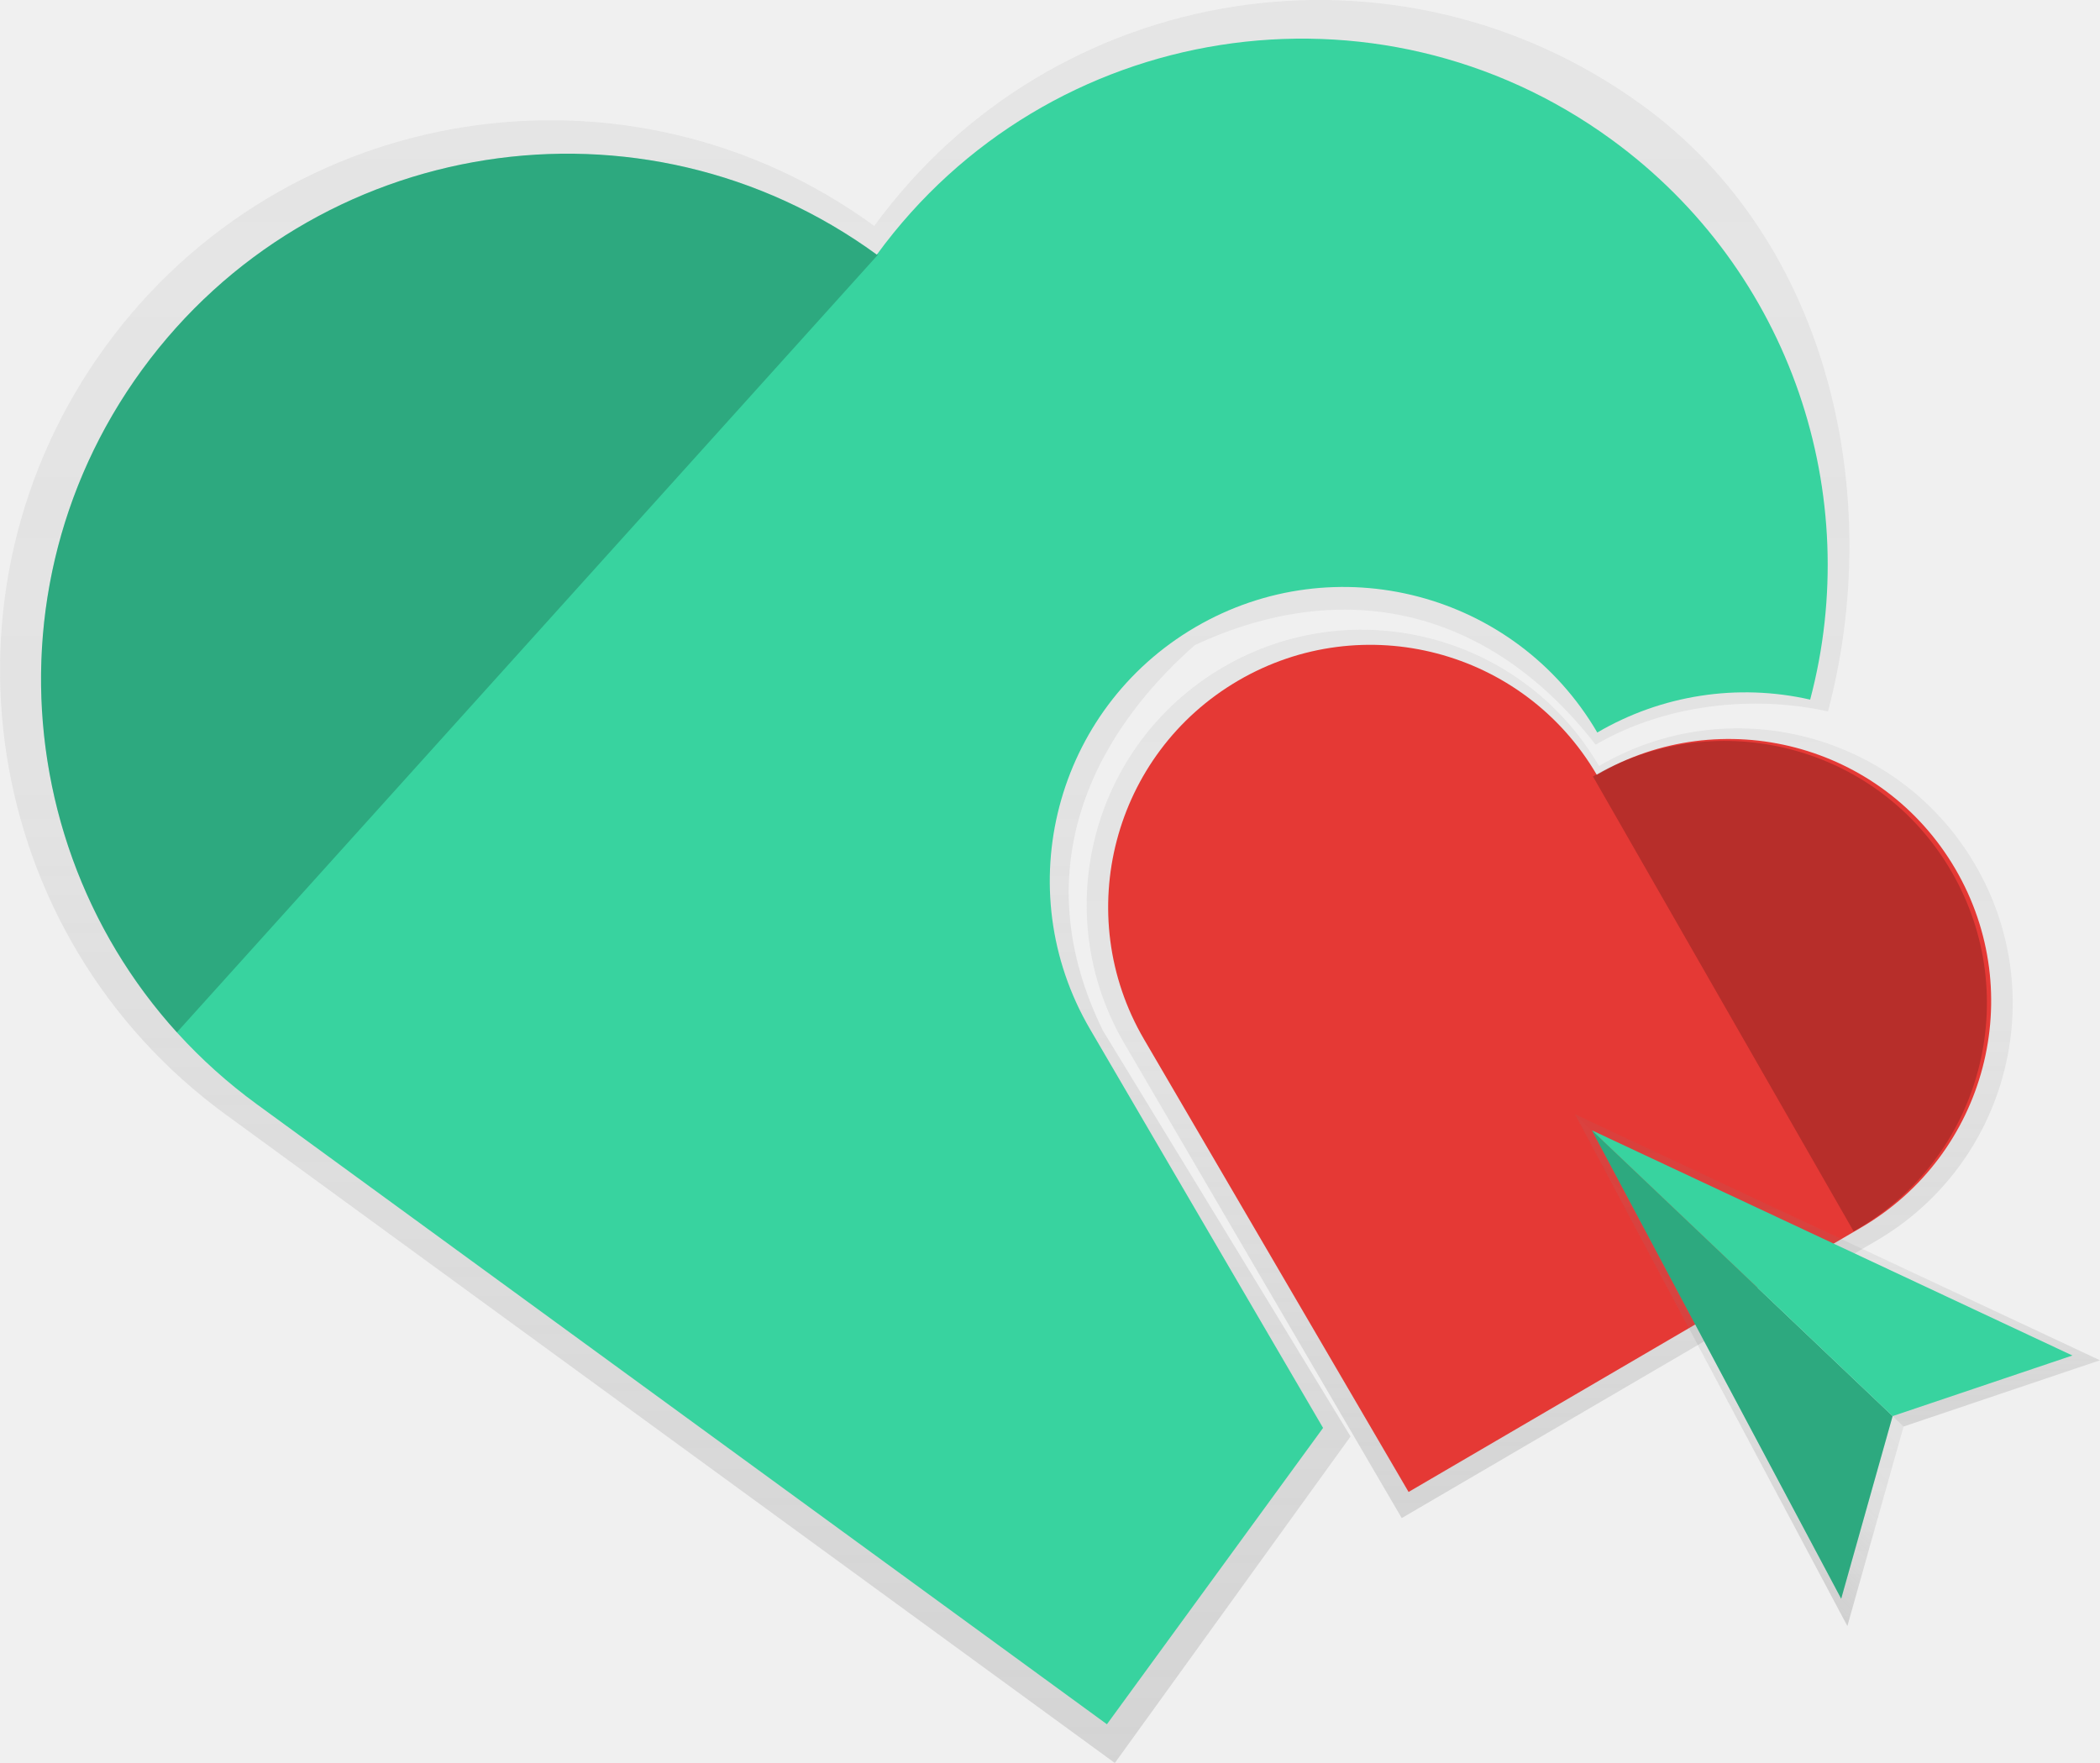
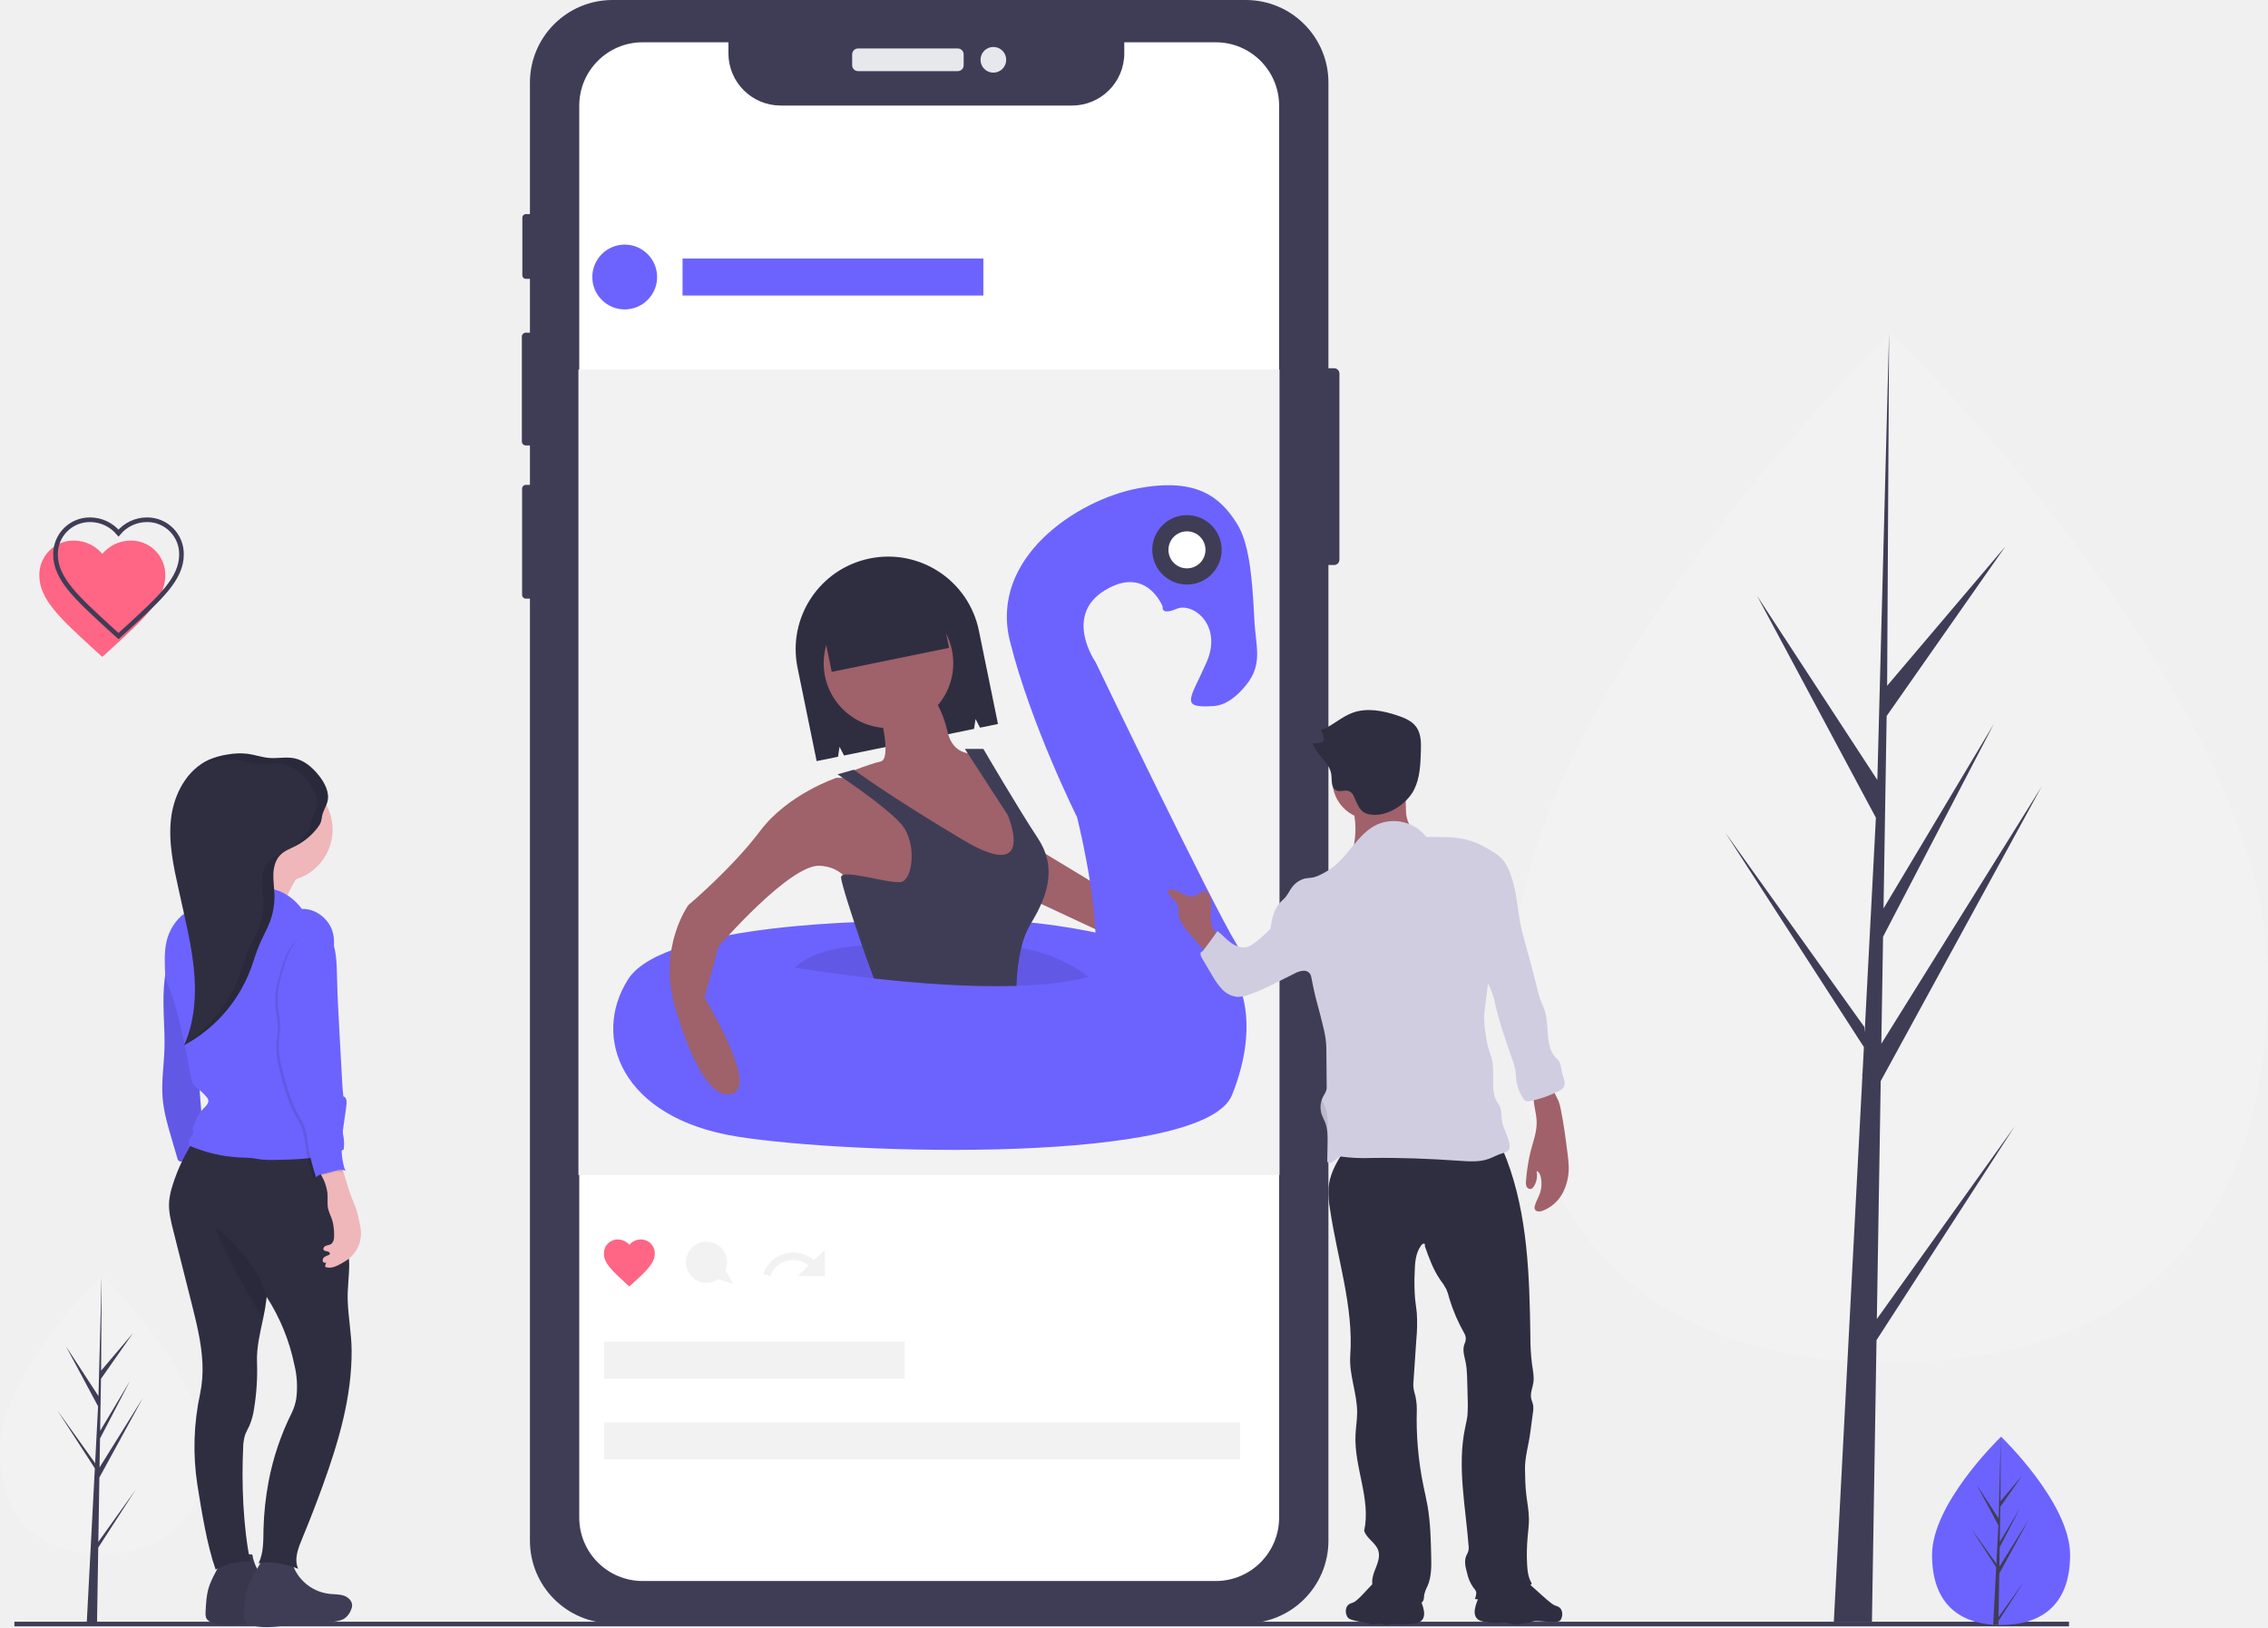
- <svg xmlns="http://www.w3.org/2000/svg" xmlns:xlink="http://www.w3.org/1999/xlink" id="fb8cf14b-f1f1-484b-948d-ccb96f004aa6" data-name="Layer 1" width="878" height="737.16" viewBox="0 0 878 737.16">
-   <defs>
-     <linearGradient id="11de5531-9568-4bfb-9c18-e1a10a1db304" x1="547.62" y1="818.58" x2="547.62" y2="81.42" gradientUnits="userSpaceOnUse">
-       <stop offset="0" stop-color="gray" stop-opacity="0.25" />
-       <stop offset="0.54" stop-color="gray" stop-opacity="0.12" />
-       <stop offset="1" stop-color="gray" stop-opacity="0.1" />
-     </linearGradient>
-     <linearGradient id="c10cd1d3-5fc0-4efe-baa0-ba95b5480666" x1="808.92" y1="716.17" x2="808.92" y2="344.73" xlink:href="#11de5531-9568-4bfb-9c18-e1a10a1db304" />
-     <linearGradient id="2a791f43-820d-4ae5-844a-cbff8e464aa6" x1="1145.95" y1="619.95" x2="1145.95" y2="543.3" gradientTransform="translate(285.52 -638.15) rotate(43.55)" xlink:href="#11de5531-9568-4bfb-9c18-e1a10a1db304" />
-     <linearGradient id="2adc96ec-3dd3-4164-81a7-1d5da3da9776" x1="1228.17" y1="651.09" x2="1080.75" y2="495.98" gradientTransform="translate(285.52 -638.15) rotate(43.55)" xlink:href="#11de5531-9568-4bfb-9c18-e1a10a1db304" />
-     <linearGradient id="d24ec6f0-8293-4573-af7c-38f5b26c7953" x1="1200.46" y1="562.32" x2="1110.51" y2="467.69" gradientTransform="translate(285.52 -638.15) rotate(43.55)" xlink:href="#11de5531-9568-4bfb-9c18-e1a10a1db304" />
-   </defs>
-   <path d="M622.12,512.34c-32-65.11-6.4-121.68,38.43-161.18,61.91-28.82,122.75-16,167.58,41.63,29.25-17.1,66.5-20.8,97.13-13.88,23.64-89,1.5-195.76-77.39-253.3C745.25,50.76,601.38,73.28,526.53,175.9,423.91,101.05,280,123.57,205.19,226.19s-52.33,246.49,50.29,321.34L627.11,818.58l98.55-136.53Z" transform="translate(-161 -81.42)" fill="url(#11de5531-9568-4bfb-9c18-e1a10a1db304)" />
-   <path d="M616.72,511.71a122.83,122.83,0,1,1,212.1-124,122.39,122.39,0,0,1,89-13.76c22.6-85.11-7.55-179.13-83-234.14-98.11-71.56-235.66-50-307.22,48.08C429.52,116.38,292,137.91,220.41,236s-50,235.66,48.08,307.22L623.8,802.39l90.37-123.91Z" transform="translate(-161 -81.42)" fill="#38d39f" />
-   <path d="M829.54,401.7a114.94,114.94,0,0,0-198.48,116l116,198.48,198.48-116a114.94,114.94,0,1,0-116-198.48Z" transform="translate(-161 -81.42)" fill="url(#c10cd1d3-5fc0-4efe-baa0-ba95b5480666)" />
-   <path d="M828.58,405.35A109.6,109.6,0,1,0,639.32,516l110.6,189.26,189.26-110.6a109.6,109.6,0,1,0-110.6-189.26Z" transform="translate(-161 -81.42)" fill="#e53935" />
-   <polygon points="658.5 465.91 772.38 679.9 795.87 596.47 658.5 465.91" fill="url(#2a791f43-820d-4ae5-844a-cbff8e464aa6)" />
-   <g opacity="0.2">
-     <polygon points="658.5 465.91 772.38 679.9 795.87 596.47 658.5 465.91" fill="url(#2adc96ec-3dd3-4164-81a7-1d5da3da9776)" />
+ <svg xmlns="http://www.w3.org/2000/svg" id="f622ef11-673b-443b-b2c3-35d70219ab5c" data-name="Layer 1" width="980.217" height="703.047" viewBox="0 0 980.217 703.047">
+   <path d="M1090.108,521.425c0,122.839-73.026,165.73-163.108,165.73S763.892,644.264,763.892,521.425,927,242.314,927,242.314,1090.108,398.586,1090.108,521.425Z" transform="translate(-109.8917 -98.47635)" fill="#f2f2f2" />
+   <polygon points="811.167 569.888 812.837 467.083 882.358 339.898 813.099 450.956 813.85 404.73 861.763 312.713 814.048 392.497 814.048 392.498 815.399 309.358 866.706 236.101 815.611 296.285 816.455 143.838 811.152 345.65 811.588 337.325 759.424 257.48 810.751 353.307 805.891 446.158 805.746 443.694 745.61 359.668 805.564 452.4 804.956 464.012 804.847 464.187 804.897 465.14 792.566 700.713 809.041 700.713 811.018 579.035 870.825 486.53 811.167 569.888" fill="#3f3d56" />
+   <path d="M198.108,724.934c0,33.219-19.748,44.817-44.108,44.817s-44.108-11.599-44.108-44.817S154,649.456,154,649.456,198.108,691.715,198.108,724.934Z" transform="translate(-109.8917 -98.47635)" fill="#f2f2f2" />
+   <polygon points="42.502 666.194 42.953 638.393 61.753 603.999 43.024 634.031 43.227 621.531 56.184 596.647 43.281 618.223 43.281 618.223 43.646 595.74 57.521 575.93 43.704 592.205 43.932 550.98 42.498 605.554 42.615 603.303 28.509 581.711 42.389 607.625 41.075 632.734 41.036 632.068 24.774 609.345 40.986 634.422 40.822 637.562 40.793 637.609 40.806 637.867 37.471 701.572 41.927 701.572 42.461 668.667 58.635 643.652 42.502 666.194" fill="#3f3d56" />
+   <line x1="6.217" y1="701.687" x2="894.217" y2="701.687" fill="none" stroke="#3f3d56" stroke-miterlimit="10" stroke-width="2" />
+   <path d="M1004.582,770.274c0,22.469-13.356,30.314-29.834,30.314q-.573,0-1.143-.013c-.763-.016-1.52-.053-2.267-.104-14.871-1.052-26.424-9.301-26.424-30.197,0-21.625,27.634-48.912,29.71-50.932l.004-.004c.08-.078.12-.116.12-.116S1004.582,747.806,1004.582,770.274Z" transform="translate(-109.8917 -98.47635)" fill="#6c63ff" />
+   <path d="M973.661,797.151,984.572,781.904,973.634,798.825l-.029,1.75c-.763-.016-1.52-.053-2.267-.104l1.176-22.479-.009-.174.02-.033.111-2.123L961.669,758.699l11.001,15.37.025.451.889-16.985-9.388-17.528,9.503,14.547.925-35.212.004-.12v.116l-.154,27.767,9.347-11.008-9.385,13.4-.247,15.207,8.727-14.594-8.763,16.832-.138,8.454,12.669-20.313-12.717,23.263Z" transform="translate(-109.8917 -98.47635)" fill="#3f3d56" />
+   <rect x="568.574" y="159.103" width="10.312" height="85.02" rx="2.292" fill="#3f3d56" />
+   <rect x="225.758" y="92.497" width="5.787" height="27.989" rx="1.503" fill="#3f3d56" />
+   <rect x="225.547" y="143.74" width="6.524" height="48.718" rx="1.695" fill="#3f3d56" />
+   <rect x="225.653" y="209.505" width="6.208" height="49.139" rx="1.613" fill="#3f3d56" />
+   <rect x="229.036" width="345.104" height="701.374" rx="35.694" fill="#3f3d56" />
+   <rect x="368.298" y="20.945" width="48.192" height="9.786" rx="2.542" fill="#e6e8ec" />
+   <circle cx="429.327" cy="25.838" r="5.551" fill="#e6e8ec" />
+   <path d="M662.72,144.156v610.02a27.405,27.405,0,0,1-27.41,27.4h-247.66a27.405,27.405,0,0,1-27.41-27.4v-610.02a27.408,27.408,0,0,1,27.41-27.41h37.06v4.76a22.576,22.576,0,0,0,22.57,22.57h125.95a22.57,22.57,0,0,0,22.57-22.57v-4.76h39.51A27.408,27.408,0,0,1,662.72,144.156Z" transform="translate(-109.8917 -98.47635)" fill="#fff" />
+   <rect x="249.998" y="159.687" width="303" height="348" fill="#f2f2f2" />
+   <path d="M381.89,654.317l-1.595-1.439c-5.665-5.201-9.405-8.577-9.405-12.782a5.982,5.982,0,0,1,6.05-6.087,6.507,6.507,0,0,1,4.95,2.324,6.507,6.507,0,0,1,4.95-2.324,5.982,5.982,0,0,1,6.05,6.087c0,4.205-3.74,7.581-9.405,12.782Z" transform="translate(-109.8917 -98.47635)" fill="#ff6584" />
+   <path d="M439.723,648.997l3.083.881a10.402,10.402,0,0,1,16.536-4.565l-4.708,4.565h11.756V638.449l-4.738,4.542a13.621,13.621,0,0,0-21.929,6.006Z" transform="translate(-109.8917 -98.47635)" fill="#f2f2f2" />
+   <circle cx="269.998" cy="119.687" r="14" fill="#6c63ff" />
+   <rect x="294.998" y="111.687" width="130" height="16" fill="#6c63ff" />
+   <rect x="260.998" y="579.687" width="130" height="16" fill="#f2f2f2" />
+   <rect x="260.998" y="614.567" width="275" height="16" fill="#f2f2f2" />
+   <path d="M426.89,653.305l-3.445-6.029a8.893,8.893,0,1,0-3.087,3.851Z" transform="translate(-109.8917 -98.47635)" fill="#f2f2f2" />
+   <path d="M485.753,339.779l-0,0a40,40,0,0,0-31.168,47.207l8.255,40.341,9.243-1.892.652-4.275,1.935,3.746,56.194-11.5.652-4.275,1.935,3.746,7.763-1.589-8.255-40.341A40,40,0,0,0,485.753,339.779Z" transform="translate(-109.8917 -98.47635)" fill="#2f2e41" />
+   <polygon points="445.498 365.067 493.498 394.067 487.498 408.067 442.498 387.067 445.498 365.067" fill="#9f616a" />
+   <path d="M494.39,496.543s-97,0-113,25-3,60,47,68,202,12,214-18,3-47,3-47S593.39,488.543,494.39,496.543Z" transform="translate(-109.8917 -98.47635)" fill="#6c63ff" />
+   <path d="M580.39,520.543l53,20s22-16,11-34-61-122-61-122-14-20,4-31,25,7,25,7-1,4,6,1,20,7,13,23-12,20,3,19c5.417-.361,10.181-4.243,14.059-9.056C655.88,385.263,652.562,377.832,652,366c-.963-20.27-2.538-33.486-7.61-41.457-7-11-17-20-43-15s-64,30-55,66,29,76,29,76S589.39,507.543,580.39,520.543Z" transform="translate(-109.8917 -98.47635)" fill="#6c63ff" />
+   <path d="M580.39,520.543c-8.64,2.38-19.49,3.54-31.17,3.9-20.38.63-43.32-1.17-61.64-3.21-19.79-2.21-34.19-4.69-34.19-4.69,6.69-6.24,16.97-8.71,29.05-9.61,15-1.12,32.78.16,49.95-.39a86.272,86.272,0,0,1,18.89,1.42C570.22,511.573,580.39,520.543,580.39,520.543Z" transform="translate(-109.8917 -98.47635)" opacity="0.1" />
+   <circle cx="383.998" cy="286.567" r="28" fill="#9f616a" />
+   <path d="M490.39,407.543s5,19,0,20-17,6-17,6l15,6,28,26,24,12,12-4v-22l-18-28s-12,4-15-9-9-18-9-18Z" transform="translate(-109.8917 -98.47635)" fill="#9f616a" />
+   <path d="M483.39,434.543h-12s-21,7-33,23-31,32-31,32-13,18-6,43,17,43,26,38-13-41-13-41l6-22s31-36,44-35,14,12,14,12l28,8,9-19-5-20Z" transform="translate(-109.8917 -98.47635)" fill="#9f616a" />
+   <path d="M555.39,497.543a36.989,36.989,0,0,0-4.11,10.42,81.167,81.167,0,0,0-2.06,16.48c-20.38.63-43.32-1.17-61.64-3.21-1.62-4.32-3.4-9.29-5.14-14.3-4.69-13.54-9.05-27.36-9.05-29.39,0-4,21,3,26,2s7-17,0-25-27.5-21.5-27.5-21.5l7-2s15.5,11.5,47.5,30.5,19-11,19-11l-18.5-28.5h8s15.5,26.5,23.5,38.5S563.39,484.543,555.39,497.543Z" transform="translate(-109.8917 -98.47635)" fill="#3f3d56" />
+   <rect x="465.649" y="352.135" width="51.765" height="31.765" transform="translate(-173.6941 7.54049) rotate(-11.56535)" fill="#2f2e41" />
+   <circle cx="512.998" cy="237.567" r="15" fill="#3f3d56" />
+   <circle cx="512.998" cy="237.567" r="8" fill="#fff" />
+   <path d="M182.627,509.188l-1.022,7.891c-.346,2.672-.692,5.345-.878,8.032-.62,8.94.536,17.915.232,26.871-.234,6.895-1.333,13.786-.802,20.664.469,6.084,2.201,11.991,3.923,17.845l2.461,8.368a1.631,1.631,0,0,0,2.181,1.403l10.892-.987c-.698-3.198-1.473-6.532-1.848-9.783-.296-2.572-.475-5.155-.661-7.737-.58-8.048-1.236-16.091-1.892-24.134l-1.153-14.128c-.5-6.129-1.006-12.293-2.549-18.245A36.327,36.327,0,0,0,182.627,509.188Z" transform="translate(-109.8917 -98.47635)" fill="#6c63ff" />
+   <path d="M182.627,509.188l-1.022,7.891c-.346,2.672-.692,5.345-.878,8.032-.62,8.94.536,17.915.232,26.871-.234,6.895-1.333,13.786-.802,20.664.469,6.084,2.201,11.991,3.923,17.845l2.461,8.368a1.631,1.631,0,0,0,2.181,1.403l10.892-.987c-.698-3.198-1.473-6.532-1.848-9.783-.296-2.572-.475-5.155-.661-7.737-.58-8.048-1.236-16.091-1.892-24.134l-1.153-14.128c-.5-6.129-1.006-12.293-2.549-18.245A36.327,36.327,0,0,0,182.627,509.188Z" transform="translate(-109.8917 -98.47635)" opacity="0.1" />
+   <path d="M202.031,779.777a32.242,32.242,0,0,0-1.671,3.884c-1.251,3.671-1.44,7.606-1.617,11.48a5.485,5.485,0,0,0,.204,2.224c.534,1.393,2.075,2.098,3.516,2.486,6.032,1.622,12.393.095,18.615-.461,6.107-.546,12.328-.151,18.31-1.498a9.109,9.109,0,0,0,2.536-.881,7.882,7.882,0,0,0,3.204-4.184,5.351,5.351,0,0,0,.364-1.375c.197-2.038-1.579-3.809-3.514-4.479s-4.039-.559-6.076-.769a19.158,19.158,0,0,1-16.952-15.99c-.072-.445-10.073-.182-11.126.395-1.232.676-1.978,2.363-2.672,3.503Q203.468,776.874,202.031,779.777Z" transform="translate(-109.8917 -98.47635)" fill="#3f3d56" />
+   <path d="M202.031,779.777a32.242,32.242,0,0,0-1.671,3.884c-1.251,3.671-1.44,7.606-1.617,11.48a5.485,5.485,0,0,0,.204,2.224c.534,1.393,2.075,2.098,3.516,2.486,6.032,1.622,12.393.095,18.615-.461,6.107-.546,12.328-.151,18.31-1.498a9.109,9.109,0,0,0,2.536-.881,7.882,7.882,0,0,0,3.204-4.184,5.351,5.351,0,0,0,.364-1.375c.197-2.038-1.579-3.809-3.514-4.479s-4.039-.559-6.076-.769a19.158,19.158,0,0,1-16.952-15.99c-.072-.445-10.073-.182-11.126.395-1.232.676-1.978,2.363-2.672,3.503Q203.468,776.874,202.031,779.777Z" transform="translate(-109.8917 -98.47635)" opacity="0.1" />
+   <path d="M218.612,780.725a32.244,32.244,0,0,0-1.671,3.884c-1.251,3.671-1.44,7.606-1.617,11.48a5.484,5.484,0,0,0,.204,2.224c.534,1.393,2.075,2.098,3.516,2.486,6.032,1.622,12.393.095,18.615-.461,6.107-.546,12.328-.151,18.31-1.498a9.108,9.108,0,0,0,2.536-.881,7.882,7.882,0,0,0,3.204-4.184,5.35,5.35,0,0,0,.364-1.375c.197-2.038-1.579-3.809-3.514-4.479s-4.039-.559-6.076-.769a19.158,19.158,0,0,1-16.952-15.99c-.072-.445-10.073-.182-11.126.395-1.232.676-1.978,2.363-2.672,3.503Q220.049,777.822,218.612,780.725Z" transform="translate(-109.8917 -98.47635)" fill="#3f3d56" />
+   <path d="M261.861,682.01c.129,20.082-5.711,39.711-12.561,58.588q-4.068,11.209-8.633,22.223c-1.802,4.352-3.832,9.179-1.901,13.475-5.557-2.115-11.246-3.364-17.112-2.388,2.233-4.551,2.023-9.849,2.122-14.916a129.861,129.861,0,0,1,2.215-20.495,114.211,114.211,0,0,1,10.019-29.629,22.403,22.403,0,0,0,1.942-6.246,39.733,39.733,0,0,0-.825-14.419,86.051,86.051,0,0,0-11.983-29.364c-.018.199-.037.402-.059.601a87.605,87.605,0,0,1-1.507,8.888c-1.312,6.22-2.841,12.443-2.612,18.697a100.6,100.6,0,0,1-1.227,19.824,29.985,29.985,0,0,1-1.993,7.495c-.641,1.437-1.478,2.789-1.982,4.278a19.539,19.539,0,0,0-.777,5.295c-.748,15.122-.011,34.473,3.08,49.297a28.801,28.801,0,0,0-14.979,3.412c-3.736-10.542-6.117-25.515-7.896-36.618a108.404,108.404,0,0,1,1.209-39.457,52.682,52.682,0,0,0,.977-13.155c-.398-8.781-2.557-17.37-4.702-25.893q-1.636-6.489-3.272-12.981-2.327-9.247-4.661-18.498c-1.032-4.101-2.075-8.291-1.75-12.51a31.186,31.186,0,0,1,1.448-6.798,76.004,76.004,0,0,1,10.288-21.044c17.904,1.006,36.026-.671,53.904-2.045a3.614,3.614,0,0,1,2.535.431,3.576,3.576,0,0,1,1.017,2.303q3.361,19.03,6.717,38.06a95.916,95.916,0,0,1,1.912,16.084c.033,5.387-.84,10.756-.637,16.139C260.446,667.897,261.817,674.755,261.861,682.01Z" transform="translate(-109.8917 -98.47635)" fill="#2f2e41" />
+   <path d="M225.083,659.441a87.605,87.605,0,0,1-1.507,8.888c-3.895-6.736-8.092-13.302-11.677-20.207-.925-1.78-1.806-3.582-2.69-5.38q-1.321-2.697-2.642-5.394c-.494-1.01-.991-2.023-1.437-3.058a22.185,22.185,0,0,1-1.665-4.676c1.304-.239,4.517,3.276,5.483,4.193a74.777,74.777,0,0,1,5.601,6.176,67.215,67.215,0,0,1,5.818,7.616A37.095,37.095,0,0,1,225.083,659.441Z" transform="translate(-109.8917 -98.47635)" opacity="0.1" />
+   <path d="M240.003,474.591s-9.949,15.845-8.106,19.161-31.321-2.948-31.321-2.948,18.055-15.845,16.213-22.477S240.003,474.591,240.003,474.591Z" transform="translate(-109.8917 -98.47635)" fill="#efb7b9" />
+   <circle cx="121.268" cy="358.427" r="22.477" fill="#efb7b9" />
+   <path d="M240.336,491.205a22.868,22.868,0,0,0-9.453-7.627,34.039,34.039,0,0,0-6.715-1.657l-8.968-1.577c-2.198-.386-4.55-.756-6.589.151a10.672,10.672,0,0,0-2.809,2.053c-3.117,2.886-6.137,6.061-10.045,7.727-1.07.456-2.189.79-3.257,1.25-4.372,1.883-7.641,5.814-9.499,10.197-1.949,4.598-2.005,9.582-1.851,14.574a25.547,25.547,0,0,0,.506,5.13,34.499,34.499,0,0,0,1.701,4.703,85.039,85.039,0,0,1,3.106,9.969q3.485,13.34,5.794,26.951a10.235,10.235,0,0,0,1.13,3.731,13.319,13.319,0,0,0,3.1,2.978,20.597,20.597,0,0,1,2.598,2.574,3.413,3.413,0,0,1,.821,1.416c.291,1.341-.895,2.491-1.857,3.47a16.764,16.764,0,0,0-4.198,7.309,2.905,2.905,0,0,0-.667,2.02,3.501,3.501,0,0,1,.209,1.594,3.683,3.683,0,0,1-.845,1.314,4.956,4.956,0,0,0-.933,3.974,63.161,63.161,0,0,0,22.01,5.153c1.858.087,3.723.087,5.569.315,1.317.162,2.617.439,3.935.593a42.477,42.477,0,0,0,5.767.147c10.004-.198,20.302-.457,29.489-4.424.865-4.712-.999-9.513-2.168-14.158-1.86-7.388-2.329-15.051-3.712-22.543-.947-5.128-2.323-10.174-3.112-15.329s-.974-10.499.443-15.517c1.256-4.447,1.635-8.975,2.936-13.408s2.214-9.241.744-13.622C251.696,495.202,246.058,490.905,240.336,491.205Z" transform="translate(-109.8917 -98.47635)" fill="#6c63ff" />
+   <path d="M251.374,444.988c1.093-3.991-1.056-8.146-3.628-11.388-2.763-3.484-6.333-6.627-10.693-7.502-3.543-.711-7.214.147-10.816-.138-3.193-.253-6.252-1.398-9.429-1.809a29.867,29.867,0,0,0-8.618.327,32.071,32.071,0,0,0-7.856,2.194c-9.568,4.239-15.174,14.71-16.475,25.094s.98,20.846,3.248,31.063l2.05,9.235c2.133,9.612,4.274,19.275,4.845,29.105s-.494,19.921-4.538,28.899a62.154,62.154,0,0,0,28.557-32.332c1.454-3.801,2.53-7.745,4.141-11.483,1.386-3.216,3.16-6.262,4.388-9.541a31.07,31.07,0,0,0,1.959-11.593c-.07-2.972-.567-5.929-.48-8.9s.842-6.072,2.896-8.22c1.826-1.91,4.42-2.827,6.773-4.03a28.112,28.112,0,0,0,9.463-7.897c1.481-1.93,1.56-2.754,1.937-4.981C249.465,448.925,250.799,447.09,251.374,444.988Z" transform="translate(-109.8917 -98.47635)" fill="#2f2e41" />
+   <path d="M251.405,613.847c.228,2.311-.192,4.679.313,6.946.38,1.703,1.262,3.251,1.781,4.917a23.327,23.327,0,0,1,.789,5.918c.075,1.676-.054,3.714-1.536,4.499-.651.345-1.432.352-2.11.641s-1.259,1.111-.871,1.737c.326.527,1.067.533,1.674.658s1.275.753.923,1.263a1.085,1.085,0,0,1-.541.344,6.211,6.211,0,0,0-1.741.838,1.755,1.755,0,0,0-.717,1.693,1.045,1.045,0,0,0,1.495.689,4.638,4.638,0,0,0-.436,1.853c2.372,1.02,5.042-.314,7.274-1.611a27.378,27.378,0,0,0,2.799-1.781,13.937,13.937,0,0,0,5.394-11.862,27.377,27.377,0,0,0-.524-3.393,51.955,51.955,0,0,0-1.368-5.764c-.638-1.998-1.515-3.909-2.267-5.867-1.603-4.171-2.635-8.538-4.078-12.767a1.475,1.475,0,0,0-1.728-1.302,16.96,16.96,0,0,0-4.84.445c-.957.279-2.527.894-2.956,1.897-.387.903.261,1.712.672,2.485A20.662,20.662,0,0,1,251.405,613.847Z" transform="translate(-109.8917 -98.47635)" fill="#efb7b9" />
+   <path d="M249.885,500.926a6.656,6.656,0,0,1,1.191,1.656c3.194,5.804,3.234,12.752,3.384,19.375.169,7.455.577,14.903.985,22.349l1.22,22.269c.117,2.127.233,4.258.532,6.368,1.435.362,1.495,2.217,1.328,3.688-1.027,9.088-3.584,18.442-.907,27.187a2.718,2.718,0,0,0,.626,1.212,7.213,7.213,0,0,0-4.155-.056c-1.335.281-2.618.769-3.948,1.072-1.692.385-3.611.551-4.765,1.846a92.366,92.366,0,0,1-3.109-12.012c-.634-3.698-.806-7.543-2.313-10.979-.608-1.388-1.421-2.674-2.163-3.995-3.902-6.95-5.813-14.812-7.68-22.56a32.91,32.91,0,0,1-.594-11.208,40.528,40.528,0,0,0,.466-5.158,41.58,41.58,0,0,0-.715-5.426,36.459,36.459,0,0,1,1.082-15.711c1.398-4.732,2.624-9.711,5.549-13.686S244.951,500.993,249.885,500.926Z" transform="translate(-109.8917 -98.47635)" opacity="0.1" />
+   <path d="M250.99,500.189a6.656,6.656,0,0,1,1.191,1.656c3.194,5.804,3.234,12.752,3.384,19.375.169,7.455.577,14.903.985,22.349l1.22,22.269c.117,2.127.233,4.258.532,6.368,1.435.362,1.495,2.217,1.328,3.688-1.027,9.088-3.584,18.442-.907,27.187a2.718,2.718,0,0,0,.626,1.212,7.213,7.213,0,0,0-4.155-.056c-1.335.281-2.618.769-3.948,1.072-1.692.385-3.611.551-4.765,1.846a92.366,92.366,0,0,1-3.109-12.012c-.634-3.698-.806-7.543-2.313-10.979-.608-1.388-1.421-2.674-2.163-3.995-3.902-6.95-5.813-14.812-7.68-22.56a32.91,32.91,0,0,1-.594-11.208,40.526,40.526,0,0,0,.466-5.158,41.58,41.58,0,0,0-.715-5.426,36.459,36.459,0,0,1,1.082-15.711c1.398-4.732,2.624-9.711,5.549-13.686S246.056,500.256,250.99,500.189Z" transform="translate(-109.8917 -98.47635)" fill="#6c63ff" />
+   <g opacity="0.1">
+     <path d="M247.746,433.6c-2.763-3.484-6.333-6.627-10.693-7.502-3.543-.711-7.214.147-10.816-.138-3.193-.253-6.252-1.398-9.429-1.809a29.866,29.866,0,0,0-8.618.327,32.071,32.071,0,0,0-7.856,2.194,22.971,22.971,0,0,0-3.872,2.196,33.729,33.729,0,0,1,6.938-1.811,29.866,29.866,0,0,1,8.618-.327c3.176.411,6.236,1.556,9.429,1.809,3.602.286,7.273-.573,10.816.138,4.359.875,7.93,4.018,10.693,7.502,2.572,3.242,4.721,7.397,3.628,11.388-.576,2.102-1.909,3.937-2.276,6.102-.377,2.226-.456,3.051-1.937,4.981a28.22,28.22,0,0,1-6.824,6.355c.721-.343,1.447-.678,2.151-1.038a28.113,28.113,0,0,0,9.463-7.897c1.481-1.93,1.56-2.754,1.937-4.981.366-2.166,1.7-4.001,2.276-6.102C252.467,440.997,250.318,436.842,247.746,433.6Z" transform="translate(-109.8917 -98.47635)" />
+     <path d="M230.925,467.998a9.528,9.528,0,0,1,1.257-1.091c-2.148,1.04-4.407,1.955-6.047,3.67-2.054,2.149-2.81,5.249-2.896,8.22s.411,5.929.48,8.9A31.07,31.07,0,0,1,221.76,499.291c-1.228,3.279-3.002,6.325-4.388,9.541-1.61,3.738-2.687,7.682-4.141,11.483a62.249,62.249,0,0,1-23.608,29.379c-.055.124-.104.25-.159.373a62.153,62.153,0,0,0,28.557-32.332c1.454-3.801,2.53-7.745,4.141-11.483,1.386-3.216,3.16-6.262,4.388-9.541a31.07,31.07,0,0,0,1.96-11.593c-.07-2.971-.567-5.929-.48-8.9S228.872,470.146,230.925,467.998Z" transform="translate(-109.8917 -98.47635)" />
  </g>
-   <polygon points="658.5 465.91 878 568.78 795.87 596.47 658.5 465.91" fill="url(#d24ec6f0-8293-4573-af7c-38f5b26c7953)" />
-   <polygon points="665.57 472.63 769.79 668.48 791.29 592.12 665.57 472.63" fill="#38d39f" />
-   <g opacity="0.2">
-     <polygon points="665.57 472.63 769.79 668.48 791.29 592.12 665.57 472.63" />
+   <path d="M724.557,798.363c-1.07,1.291-2.902,1.551-4.56,1.722a25.957,25.957,0,0,1-6.465.123c-2.557-.381-4.088,1.073-6.424-.045-1.413-.676-3.587.676-5,0-1.936-.927-8.624-1.119-9.803-2.928s-1.059-4.667.805-5.734a12.433,12.433,0,0,1,1.633-.639c3.121-1.242,9.443-10.611,12.763-11.091a8.846,8.846,0,0,1,4.723,1.113c3.274,1.453,9.055,2.601,10.483,6.29C723.827,790.048,726.872,795.554,724.557,798.363Z" transform="translate(-109.8917 -98.47635)" fill="#2f2e41" />
+   <path d="M748.077,797.622c1.07,1.291,2.902,1.551,4.56,1.722a25.956,25.956,0,0,0,6.465.123c2.557-.381,5.671,1.814,8.007.696,1.413-.676,3.587-.324,5-1,1.936-.927,11.041,1.14,12.22-.669s1.059-4.667-.805-5.734a12.431,12.431,0,0,0-1.633-.639c-3.121-1.242-13.443-12.611-16.763-13.091a8.846,8.846,0,0,0-4.723,1.113c-3.274,1.453-9.055,2.601-10.483,6.29C748.807,789.306,745.762,794.813,748.077,797.622Z" transform="translate(-109.8917 -98.47635)" fill="#2f2e41" />
+   <path d="M758.417,593.426a50.889,50.889,0,0,1,2.675,6.079c9.078,24.015,9.838,50.259,10.213,75.93a96.944,96.944,0,0,0,.714,12.489c.38,2.627.981,5.283.594,7.909-.335,2.271-1.403,4.51-.977,6.766.191,1.012.676,1.95.867,2.962a10.507,10.507,0,0,1-.09,3.335l-1.217,9.056c-.693,5.159-2.293,10.127-2.206,15.331.059,3.55.119,7.106.514,10.634.401,3.583,1.148,7.138,1.187,10.742.029,2.7-.341,5.385-.58,8.074a83.463,83.463,0,0,0-.229,11.422c.142,2.934.479,5.981,2.035,8.472-1.743,2.5-3.469,4.74-6.26,5.964-5.672,2.487-12.18,1.643-18.309.753.34-1.131.865-2.413.375-3.487a6.999,6.999,0,0,0-1.052-1.432,16.822,16.822,0,0,1-2.727-6.342c-.742-2.704-1.485-5.614.039-8.209a5.24,5.24,0,0,0,.664-3.044c-1.269-17.024-5.057-34.638-1.568-51.346.372-1.783.816-3.556,1.024-5.366a65.245,65.245,0,0,0,.093-7.823l-.073-3.629c-.182-3.873-.024-7.842-.801-11.672-.556-2.743-1.595-5.5-.315-8.295a4.56,4.56,0,0,0-.19-4.028,74.072,74.072,0,0,1-6.457-14.906,26.232,26.232,0,0,0-1.36-4.243,30.27,30.27,0,0,0-2.684-4.13c-3.037-4.404-4.853-9.515-6.636-14.559.19-.463.044-1.107-.452-1.04a1.911,1.911,0,0,0-1.17.874c-2.443,3.283-2.648,7.663-2.758,11.754a86.728,86.728,0,0,0,.194,11.402c.209,1.987.555,3.958.733,5.948a70.825,70.825,0,0,1-.176,11.142l-1.247,18.224a13.245,13.245,0,0,0,.269,4.507A25.28,25.28,0,0,1,722.228,707.537a142.207,142.207,0,0,0,2.836,32.806c.609,2.979,1.313,5.939,1.83,8.935,1.218,7.061,1.385,14.255,1.549,21.418.101,4.404.173,8.967-1.562,13.016a15.044,15.044,0,0,0-1.478,3.974,8.631,8.631,0,0,1-.283,2.12c-.509,1.311-2.037,1.869-3.411,2.168a27.646,27.646,0,0,1-7.865.56,4.58,4.58,0,0,1-1.794-.398c-.983-.509-1.505-1.588-2.252-2.405-1.612-1.761-4.293-2.3-5.761-4.183-1.837-2.354-1.065-5.764.028-8.542s2.447-5.795,1.506-8.628c-1.109-3.339-5.041-5.137-6.096-8.494,3.013-13.537-4.386-27.539-3.751-41.393.148-3.227.708-6.431.719-9.661.029-8.321-3.575-16.418-2.982-24.718,1.507-21.092-5.677-42.149-8.721-63.075a41.376,41.376,0,0,1-.642-9.476c.452-5.238,2.883-10.113,5.808-14.482,2.095-3.13,4.615-6.194,8.086-7.659,2.858-1.206,6.061-1.201,9.163-1.177,7.739.06,15.479.12,23.217.259a76.391,76.391,0,0,1,15.695,1.405C750.25,590.865,754.166,592.817,758.417,593.426Z" transform="translate(-109.8917 -98.47635)" fill="#2f2e41" />
+   <path d="M633.371,497.27c-.749-3.669.667-7.594-.441-11.171-.4-1.29-1.381-2.63-2.731-2.593-1.312.036-2.199,1.32-3.362,1.928-1.874.98-4.15.09-6.023-.892s-3.961-2.094-5.992-1.505c-.239,1.272.62,2.486,1.555,3.381a9.146,9.146,0,0,1,2.514,2.915,12.531,12.531,0,0,1,.343,3.768c.213,2.906,2.053,5.409,3.892,7.669a138.395,138.395,0,0,0,9.428,10.455c-.006-.006,5.033-6.241,4.937-7.331-.091-1.027-1.787-1.988-2.403-2.817A9.652,9.652,0,0,1,633.371,497.27Z" transform="translate(-109.8917 -98.47635)" fill="#a1616a" />
+   <path d="M783.432,574.069a19.581,19.581,0,0,1,1.005,3.602c1.3,6.301,2.119,12.689,2.927,19.071.216,1.703.431,3.409.497,5.125a23.455,23.455,0,0,1-2.431,11.787,16.496,16.496,0,0,1-8.835,7.961c-1.18.42-2.831.496-3.346-.646a2.432,2.432,0,0,1,.012-1.629c.466-1.7,1.414-3.225,2.029-4.877a13.157,13.157,0,0,0,.437-7.706c-.242-.977-.753-2.067-1.741-2.262a8.763,8.763,0,0,1-1.155,6.557,2.318,2.318,0,0,1-1.346,1.141,1.812,1.812,0,0,1-1.897-1.224,5.229,5.229,0,0,1-.153-2.426,82.111,82.111,0,0,1,1.865-12.16c1.101-4.392,2.845-8.724,2.733-13.25-.101-4.102-1.735-8.128-1.278-12.205a1.268,1.268,0,0,1,.233-.702,1.3,1.3,0,0,1,.511-.315,25.678,25.678,0,0,1,3.525-1.167c.71-.179,3.134-1.021,3.814-.645.551.305.721,2.132.996,2.75C782.321,571.947,782.97,572.962,783.432,574.069Z" transform="translate(-109.8917 -98.47635)" fill="#a1616a" />
+   <circle cx="592.607" cy="337.347" r="16.747" fill="#a1616a" />
+   <path d="M717.505,447.944a19.669,19.669,0,0,0,.253,3.186,18.081,18.081,0,0,0,.976,3.115,18.266,18.266,0,0,0,2.345,4.601,6.897,6.897,0,0,0,4.238,2.761,120.568,120.568,0,0,1-36.211,10.465,15.344,15.344,0,0,0,4.804-5.128,14.84,14.84,0,0,0,1.272-4.175,35.053,35.053,0,0,0-1.573-18.061c-.208-.57-.411-1.269-.018-1.73a1.641,1.641,0,0,1,.594-.386,37.345,37.345,0,0,1,15.744-2.936c1.38.01,2.759.071,4.135.17.74.053,2.375-.102,2.963.44.702.647.35,2.655.372,3.532Z" transform="translate(-109.8917 -98.47635)" fill="#a1616a" />
+   <path d="M726.366,460.127a17.924,17.924,0,0,0-21.438-5.342c-7.972,3.805-11.897,12.943-18.907,18.317a33.095,33.095,0,0,1-5.077,3.127,14.072,14.072,0,0,1-3.34,1.322c-1.311.289-2.679.249-3.983.563a10.261,10.261,0,0,0-5.928,4.601,32.497,32.497,0,0,1-2.179,3.362c-.733.87-1.643,1.572-2.417,2.405-2.788,2.996-3.545,7.297-4.18,11.34a53.714,53.714,0,0,1-7.113,6.273,10.066,10.066,0,0,1-2.642,1.462c-2.453.795-5.157-.217-7.248-1.726s-3.793-3.5-5.854-5.05c-1.894,2.707-3.873,5.423-5.891,8.039a2.593,2.593,0,0,1-1.317,1.08c-.379,1.275.53,2.596,1.21,3.739l3.652,6.137a30.575,30.575,0,0,0,4.408,6.176,10.29,10.29,0,0,0,6.683,3.25,13.403,13.403,0,0,0,4.713-.902c6.959-2.341,13.348-6.076,19.967-9.25a8.814,8.814,0,0,1,3.922-1.15,3.152,3.152,0,0,1,3.099,2.231c.759,3.833,1.513,7.653,2.557,11.419q1.476,5.328,2.743,10.71a46.565,46.565,0,0,1,1.205,6.684c.109,1.28.121,2.566.133,3.851l.141,15.526c.015,1.671-.938,2.714-1.671,4.216a9.926,9.926,0,0,0-.472,7.462c.412,1.211,1.056,2.33,1.513,3.525,1.103,2.889,1.061,6.07,1.003,9.162l-.132,7.085a1.511,1.511,0,0,0,.153.853c.433.676,1.475.28,2.134-.177l3.313-2.296a75.604,75.604,0,0,0,13.38.647c12.714-.184,25.432.322,38.116,1.21,4.232.296,8.607.617,12.608-.795,2.03-.716,3.9-1.862,5.975-2.436a5.487,5.487,0,0,0,2.371-.976c1.161-1.074.853-2.959.379-4.468q-.621-1.98-1.411-3.903a23.08,23.08,0,0,1-1.321-3.652c-.635-2.826-.017-6.091-1.777-8.393-3.938-5.151-1.151-13.076-2.803-19.346-.535-2.029-1.325-3.985-1.826-6.022-.315-1.279-.513-2.583-.712-3.885a46.519,46.519,0,0,1-.768-8.538c.048-1.433.228-2.857.408-4.28l1.251-9.877a31.071,31.071,0,0,1,3.22,9.336,138.524,138.524,0,0,0,4.2,14.408c.943,2.848,1.887,5.697,2.905,8.519a28.368,28.368,0,0,1,1.484,4.965c.225,1.369.232,2.764.39,4.142a18.943,18.943,0,0,0,3.018,8.269,2.685,2.685,0,0,0,1.413,1.254,2.784,2.784,0,0,0,1.235-.05,48.861,48.861,0,0,0,12.716-4.399,5.079,5.079,0,0,0,2.147-1.677c1.081-1.757-.128-3.953-.653-5.948-.563-2.138-.432-4.711-2.116-6.144-5.865-4.991-2.954-15.124-5.889-22.243-.515-1.25-1.116-2.465-1.56-3.742-.34-.976-.586-1.981-.834-2.985q-3.074-12.439-6.579-24.765c-2.423-8.52-2.164-17.395-5.214-25.711a27.122,27.122,0,0,0-2.235-5.015,13.596,13.596,0,0,0-4.044-4.165c-4.427-2.927-8.896-5.42-14.097-6.482S731.673,460.104,726.366,460.127Z" transform="translate(-109.8917 -98.47635)" fill="#d0cde1" />
+   <path d="M687.28,439.922c-2.251-1.213-1.658-4.505-2.041-7.033-.787-5.202-6.665-8.288-8.045-13.364a9.06,9.06,0,0,0,4.663-.66,7.105,7.105,0,0,0-.94-4.876c4.835-1.964,8.747-5.818,13.656-7.588,6.173-2.226,13.048-.86,19.275,1.21,3.107,1.033,6.34,2.373,8.219,5.055,2.063,2.946,2.032,6.822,1.921,10.417-.174,5.638-.396,11.477-2.906,16.528-3.196,6.431-12.244,12.387-19.719,10.645-3.109-.725-4.024-2.677-5.334-5.378-.816-1.682-1.122-3.634-2.958-4.508C691.276,439.513,689.102,440.903,687.28,439.922Z" transform="translate(-109.8917 -98.47635)" fill="#2f2e41" />
+   <g opacity="0.1">
+     <path d="M755.19,559.999q.031.667.037,1.343C755.207,560.898,755.195,560.45,755.19,559.999Z" transform="translate(-109.8917 -98.47635)" />
+     <path d="M682.654,576.822c1.103,2.889,1.061,6.07,1.003,9.162q-.023,1.211-.045,2.421a16.484,16.484,0,0,0-.958-4.885c-.456-1.195-1.101-2.314-1.513-3.525a9.942,9.942,0,0,1,.073-6.509C681.627,574.624,682.222,575.69,682.654,576.822Z" transform="translate(-109.8917 -98.47635)" />
  </g>
-   <polygon points="665.57 472.63 866.46 566.78 791.29 592.12 665.57 472.63" fill="#38d39f" />
-   <path d="M528,188l-.08-.43-.28.38C429.52,116.38,292,137.91,220.41,236c-62.5,85.69-54,201.47,14.54,277.09Z" transform="translate(-161 -81.42)" opacity="0.2" />
-   <path d="M937.18,595.61A109.6,109.6,0,0,0,827,406.08L936,596.29Z" transform="translate(-161 -81.42)" opacity="0.2" />
+   <g opacity="0.1">
+     <path d="M681.857,416.428l-.016.006a7.048,7.048,0,0,0-.924-2.447c.284-.115.564-.238.842-.366A7.059,7.059,0,0,1,681.857,416.428Z" transform="translate(-109.8917 -98.47635)" />
+   </g>
+   <path d="M154.108,382.288l-3.947-3.561c-14.017-12.869-23.271-21.222-23.271-31.628A14.803,14.803,0,0,1,141.86,332.039a16.102,16.102,0,0,1,12.248,5.751,16.101,16.101,0,0,1,12.248-5.751,14.803,14.803,0,0,1,14.97,15.061c0,10.405-9.254,18.758-23.271,31.628Z" transform="translate(-109.8917 -98.47635)" fill="#ff6584" />
+   <path d="M161.108,373.288l-3.947-3.561c-14.017-12.869-23.271-21.222-23.271-31.628A14.803,14.803,0,0,1,148.86,323.039a16.102,16.102,0,0,1,12.248,5.751,16.101,16.101,0,0,1,12.248-5.751,14.803,14.803,0,0,1,14.97,15.061c0,10.405-9.254,18.758-23.271,31.628Z" transform="translate(-109.8917 -98.47635)" fill="none" stroke="#3f3d56" stroke-miterlimit="10" stroke-width="2" />
</svg>
